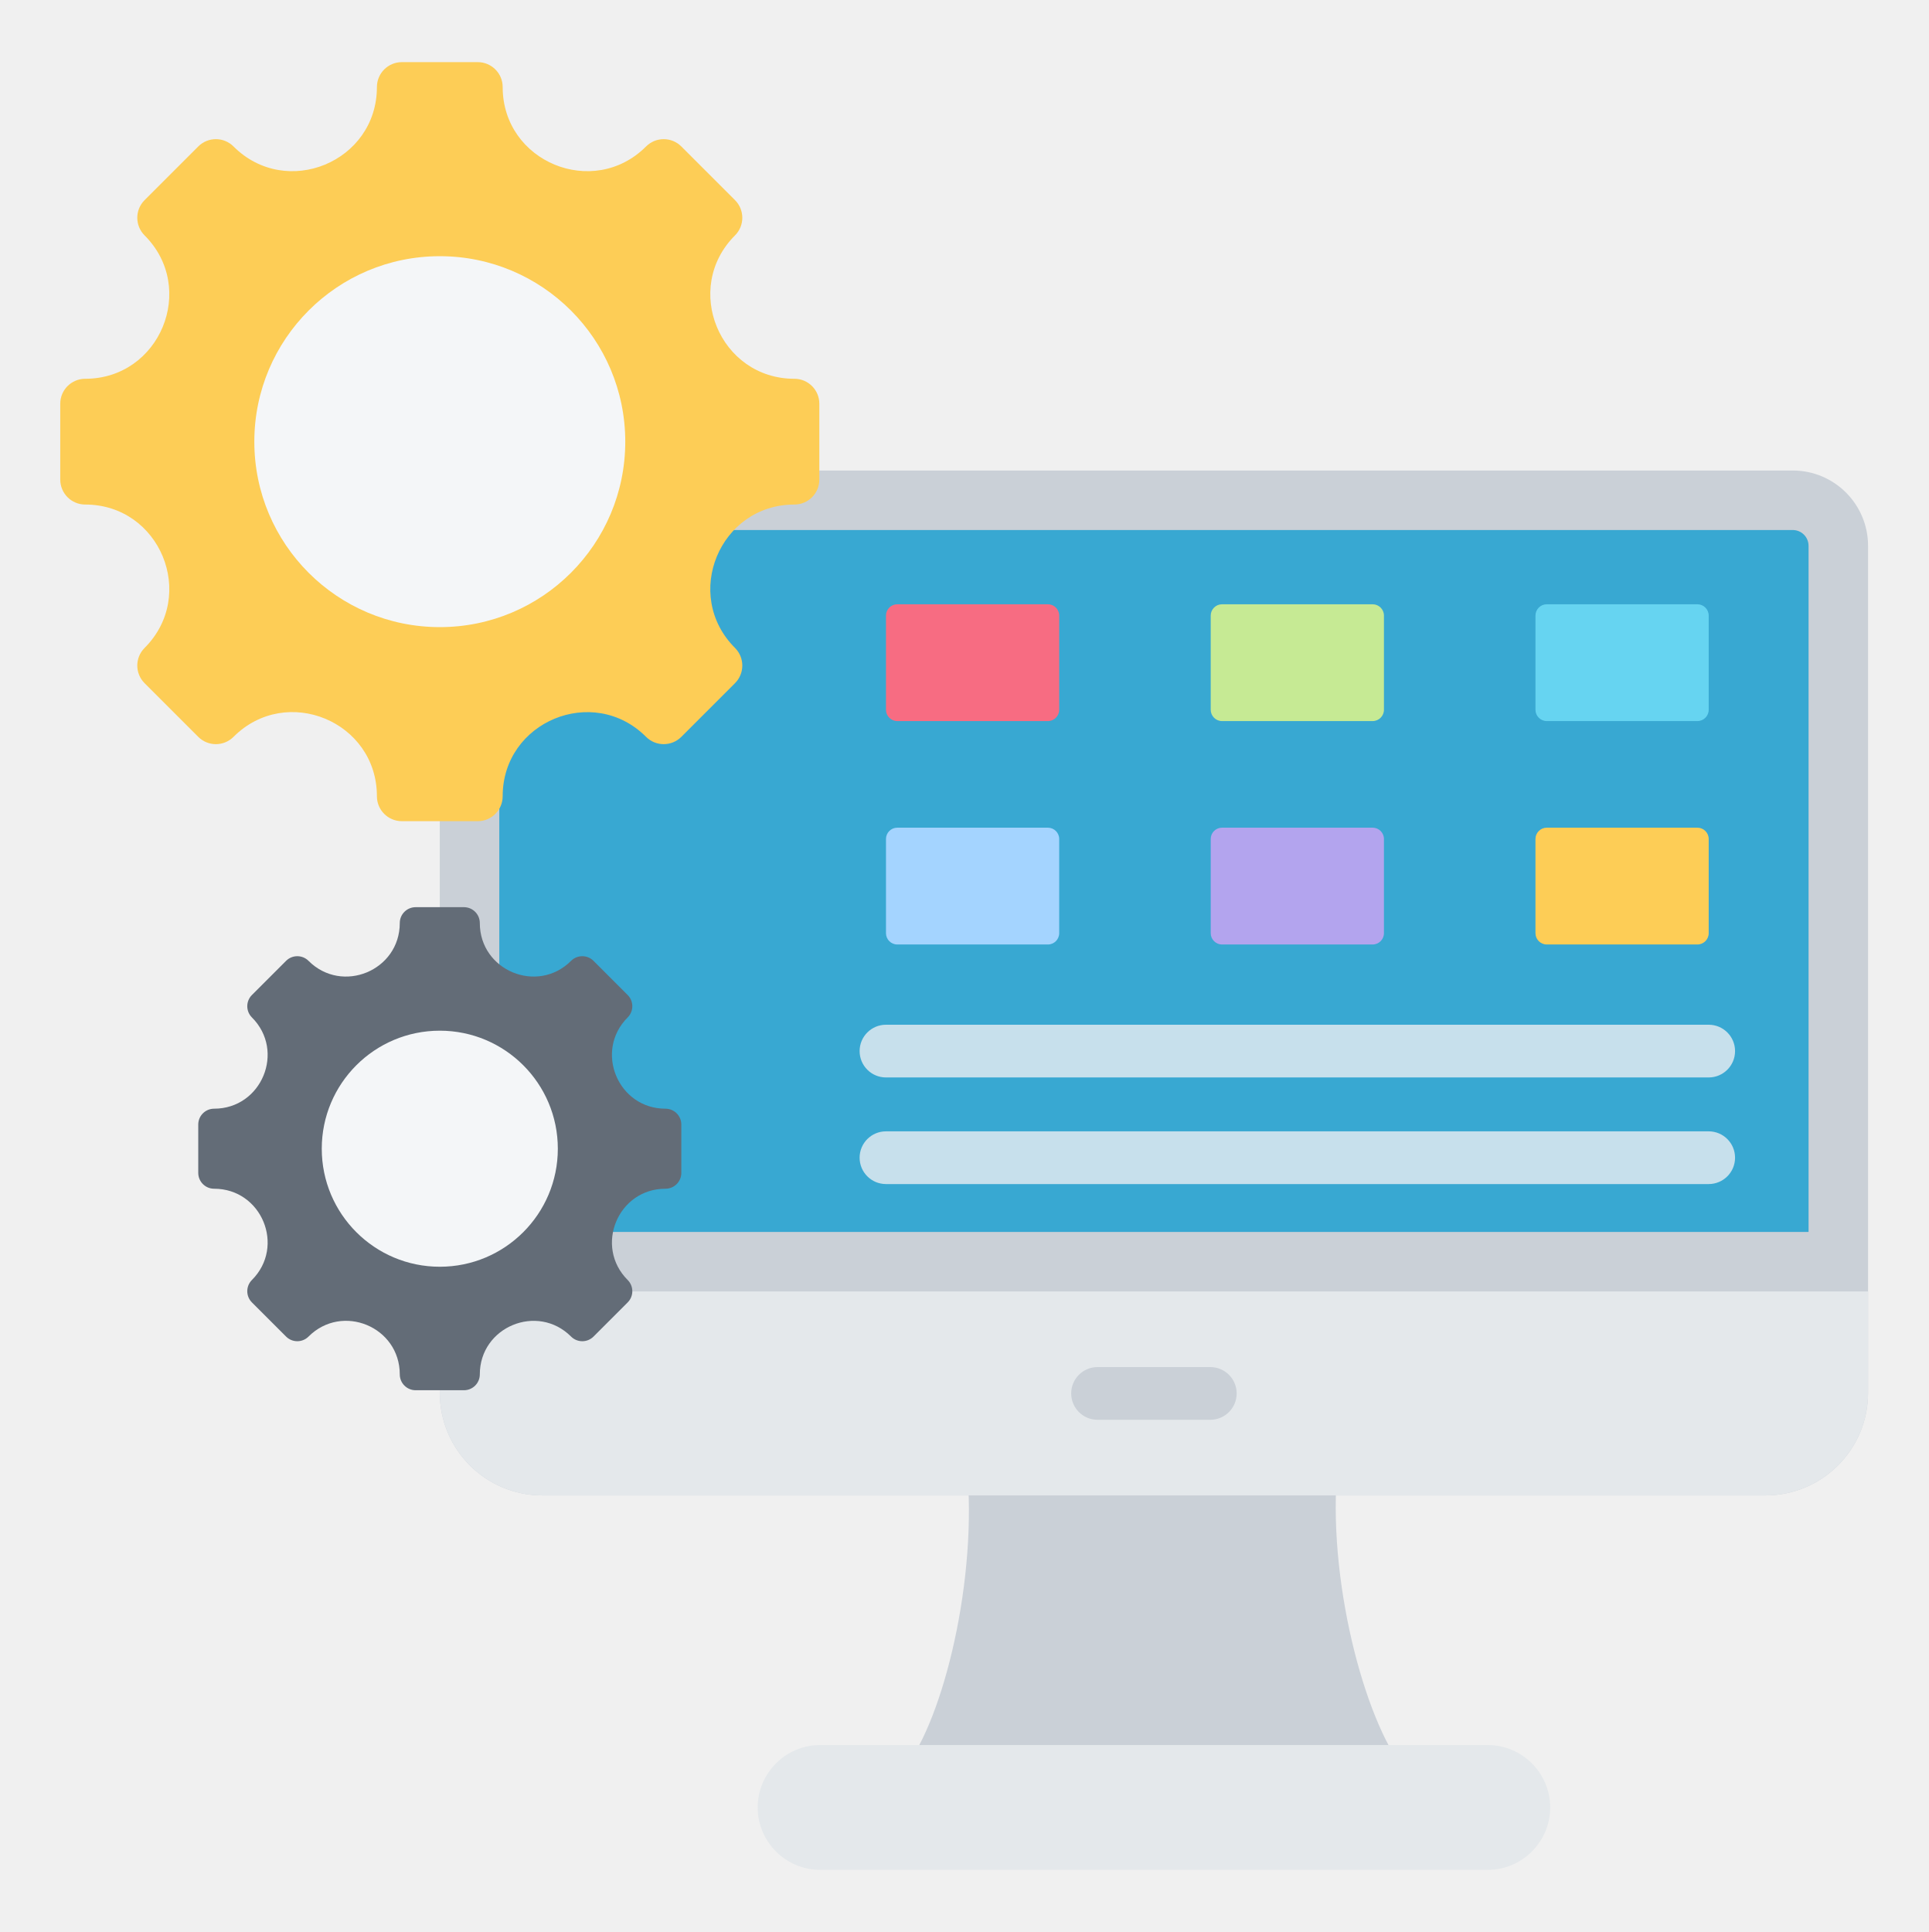
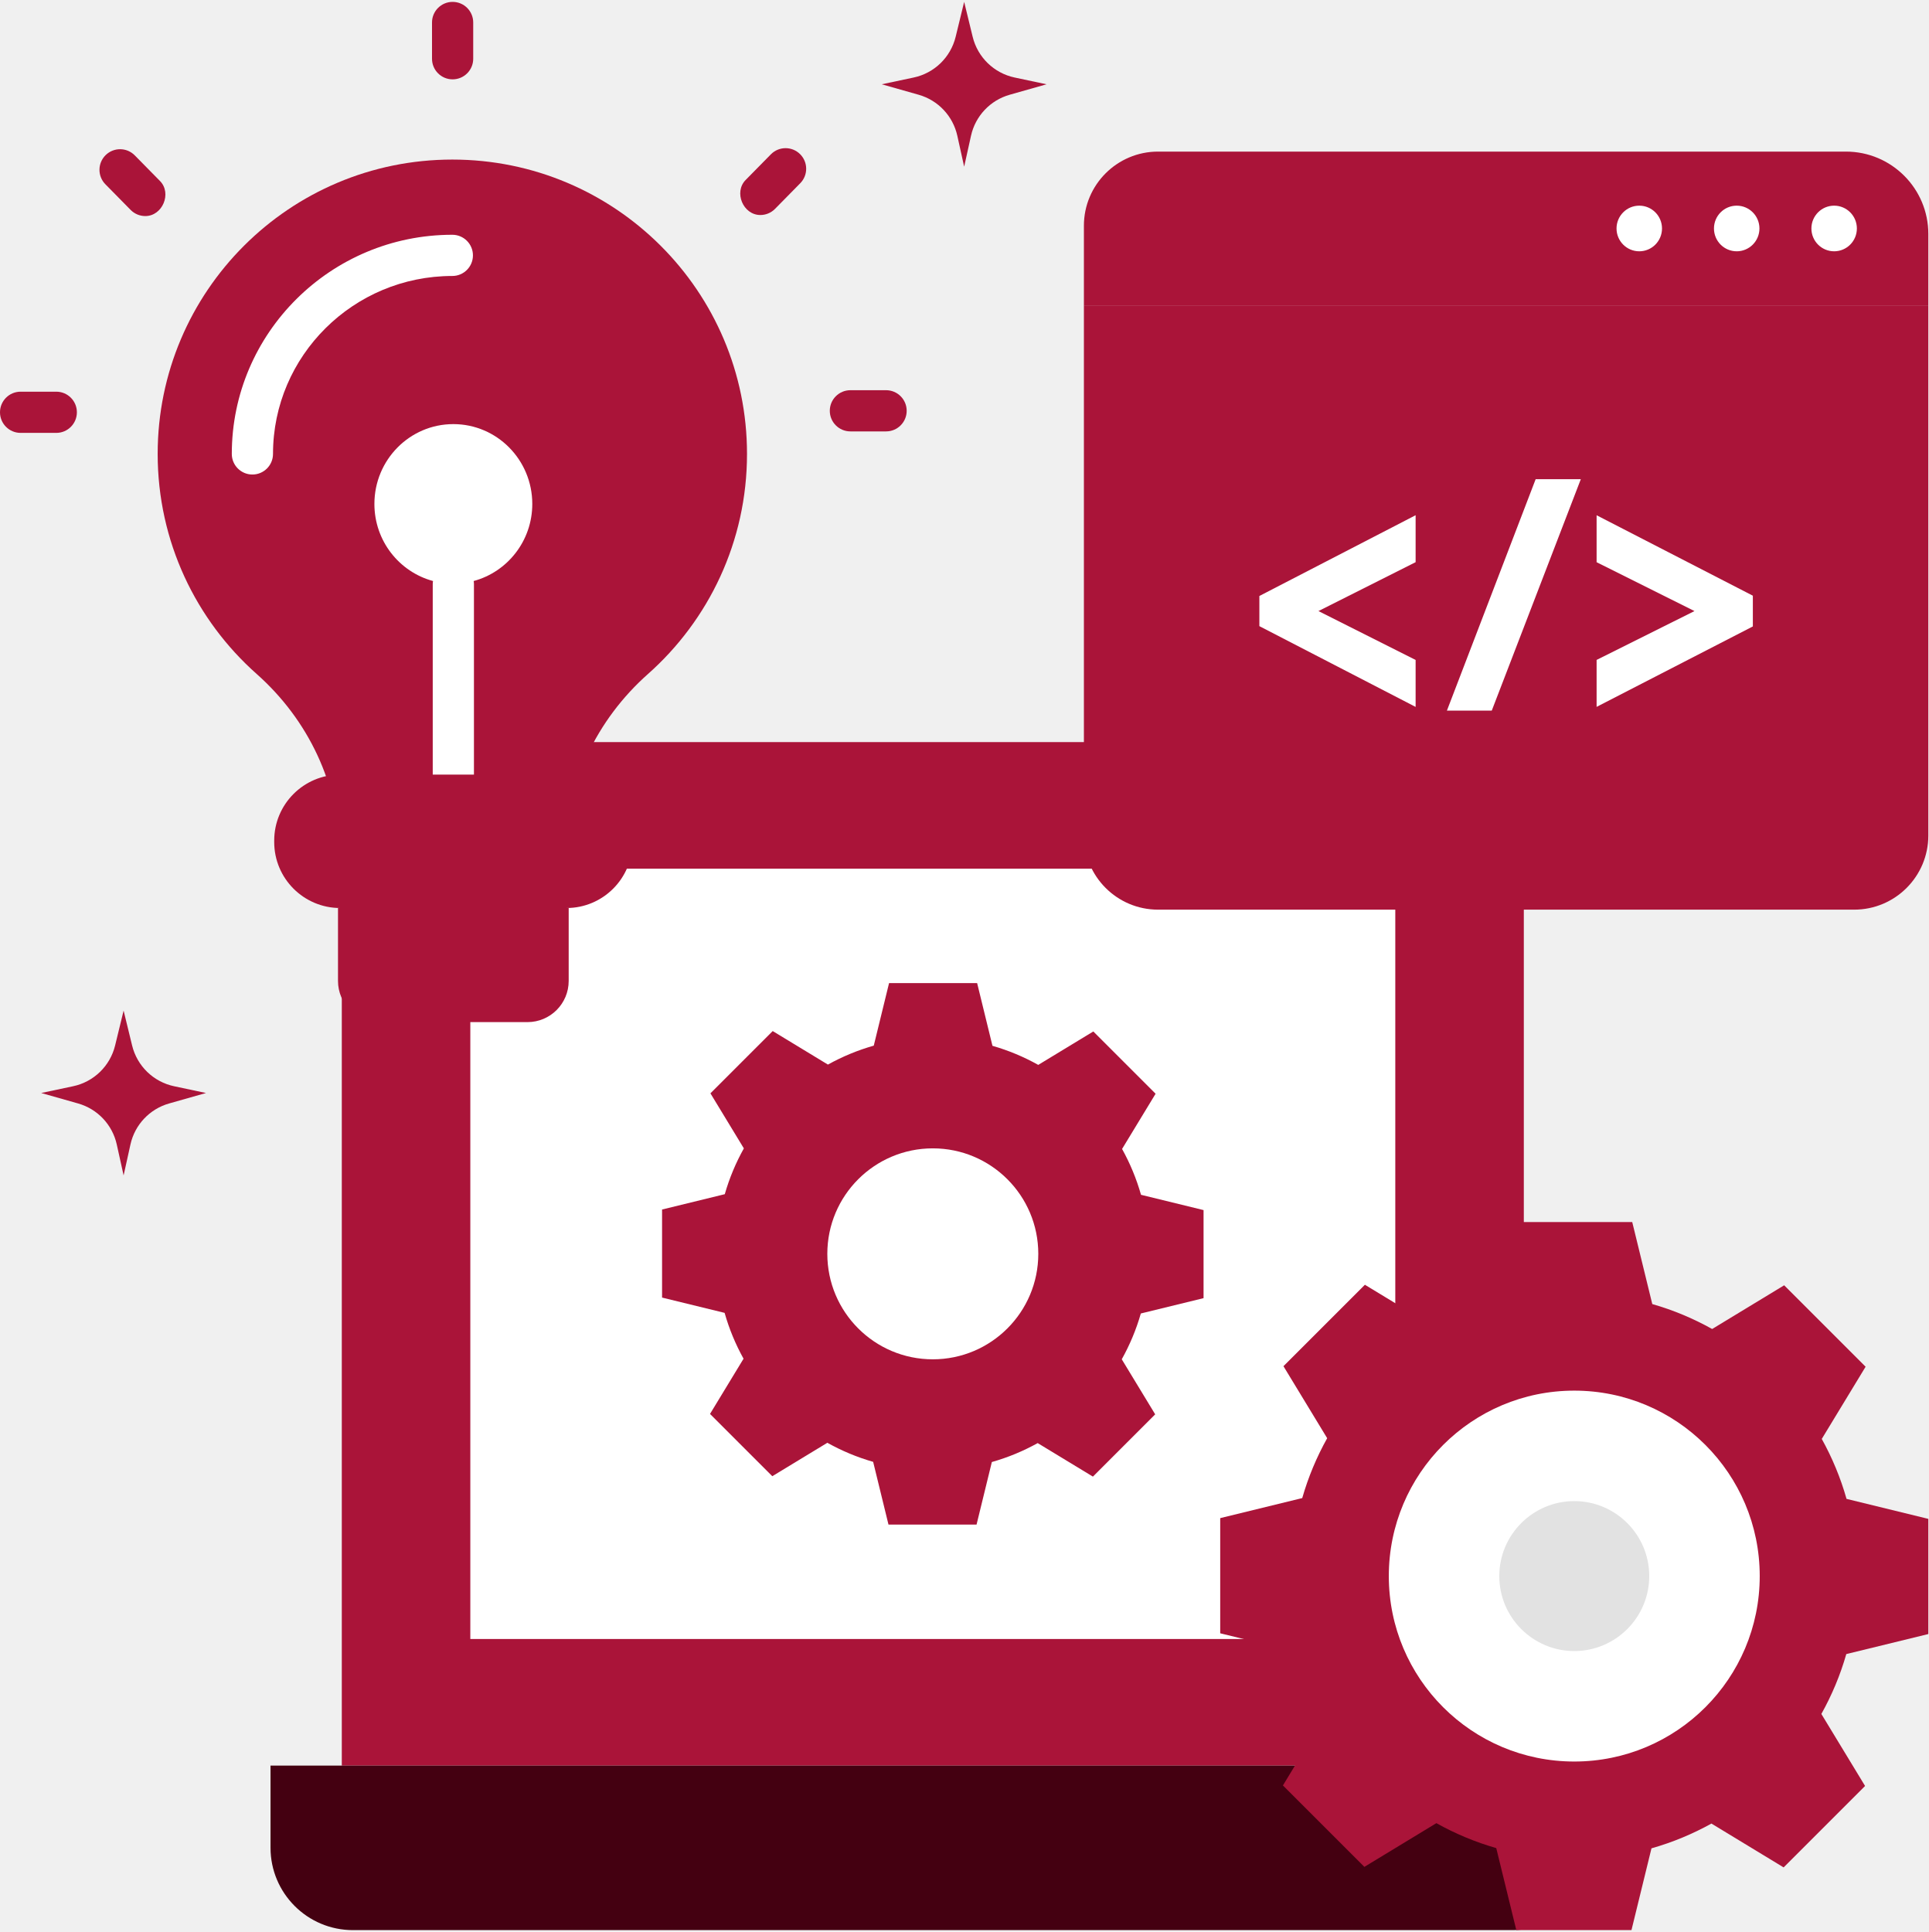
<svg xmlns="http://www.w3.org/2000/svg" width="512" height="513" viewBox="0 0 512 513" fill="none">
-   <path fill-rule="evenodd" clip-rule="evenodd" d="M371.738 468.432H241.039C251.47 453.671 260.12 415.638 256.373 386.297H355.483C351.737 415.638 361.311 453.671 371.738 468.432Z" fill="#CAD0D7" />
-   <path fill-rule="evenodd" clip-rule="evenodd" d="M217.747 463.356H395.029C404.144 463.356 411.601 470.813 411.601 479.928C411.601 489.043 404.144 496.5 395.029 496.5H217.747C208.632 496.5 201.175 489.043 201.175 479.928C201.175 470.814 208.632 463.356 217.747 463.356Z" fill="#E4E8EB" />
-   <path fill-rule="evenodd" clip-rule="evenodd" d="M476.002 124.934C487.045 124.934 496 133.89 496 144.937V369.848C496 384.884 483.812 397.073 468.775 397.073H143.995C128.958 397.073 116.77 384.885 116.77 369.848V152.159C116.77 137.122 128.958 124.934 143.995 124.934H476.002Z" fill="#CAD0D7" />
-   <path fill-rule="evenodd" clip-rule="evenodd" d="M132.572 327.118H480.2C480.2 266.391 480.2 205.664 480.2 144.937C480.2 142.614 478.327 140.735 476.003 140.735H143.996C137.681 140.735 132.572 145.844 132.572 152.159V327.118Z" fill="#38A8D2" />
-   <path fill-rule="evenodd" clip-rule="evenodd" d="M496.001 342.919V369.848C496.001 384.884 483.813 397.073 468.776 397.073H143.996C128.959 397.073 116.771 384.885 116.771 369.848V342.919H496.001Z" fill="#E4E8EB" />
-   <path fill-rule="evenodd" clip-rule="evenodd" d="M291.418 376.996C287.552 376.996 284.418 373.862 284.418 369.996C284.418 366.13 287.552 362.996 291.418 362.996H321.353C325.219 362.996 328.353 366.13 328.353 369.996C328.353 373.862 325.219 376.996 321.353 376.996H291.418Z" fill="#CAD0D7" />
-   <path fill-rule="evenodd" clip-rule="evenodd" d="M210.926 133.969C191.081 133.969 181.124 158.011 195.156 172.043C197.741 174.628 197.741 178.82 195.156 181.405L180.904 195.656C178.319 198.241 174.127 198.241 171.542 195.656C157.51 181.624 133.468 191.581 133.468 211.426C133.468 215.083 130.504 218.045 126.849 218.045H106.695C103.04 218.045 100.076 215.083 100.076 211.426C100.076 191.557 76.052 181.606 62.002 195.656C59.417 198.241 55.225 198.241 52.641 195.656L38.39 181.405C35.805 178.82 35.805 174.628 38.39 172.043C52.422 158.011 42.465 133.969 22.619 133.969C18.962 133.969 15.999 131.004 15.999 127.35V107.196C15.999 103.541 18.961 100.577 22.619 100.577C42.464 100.577 52.422 76.535 38.39 62.503C35.805 59.918 35.805 55.726 38.39 53.141L52.641 38.89C55.225 36.305 59.418 36.305 62.002 38.89C76.034 52.922 100.076 42.964 100.076 23.119C100.076 19.462 103.04 16.499 106.695 16.499H126.849C130.504 16.499 133.468 19.461 133.468 23.119C133.468 42.964 157.51 52.922 171.542 38.89C174.127 36.305 178.319 36.305 180.904 38.89L195.156 53.141C197.741 55.725 197.741 59.918 195.156 62.503C181.124 76.534 191.081 100.577 210.926 100.577C214.583 100.577 217.545 103.541 217.545 107.196V127.35C217.546 131.005 214.584 133.969 210.926 133.969Z" fill="#FDCD56" />
-   <path d="M116.773 166.519C143.971 166.519 166.019 144.471 166.019 117.273C166.019 90.075 143.971 68.027 116.773 68.027C89.575 68.027 67.527 90.075 67.527 117.273C67.527 144.471 89.575 166.519 116.773 166.519Z" fill="#F4F6F8" />
-   <path fill-rule="evenodd" clip-rule="evenodd" d="M176.692 315.641C164.062 315.641 157.726 330.941 166.656 339.871C168.301 341.516 168.301 344.184 166.656 345.829L157.587 354.898C155.942 356.543 153.274 356.543 151.629 354.898C142.699 345.968 127.399 352.305 127.399 364.934C127.399 367.261 125.512 369.147 123.187 369.147H110.36C108.034 369.147 106.147 367.262 106.147 364.934C106.147 352.289 90.858 345.957 81.917 354.898C80.272 356.543 77.604 356.543 75.959 354.898L66.889 345.829C65.244 344.184 65.244 341.516 66.889 339.871C75.819 330.941 69.482 315.641 56.852 315.641C54.525 315.641 52.639 313.754 52.639 311.428V298.602C52.639 296.276 54.524 294.389 56.852 294.389C69.482 294.389 75.818 279.088 66.889 270.159C65.244 268.514 65.244 265.846 66.889 264.201L75.959 255.131C77.604 253.486 80.272 253.486 81.917 255.131C90.847 264.061 106.147 257.724 106.147 245.094C106.147 242.767 108.033 240.882 110.36 240.882H123.186C125.512 240.882 127.398 242.767 127.398 245.094C127.398 257.724 142.698 264.06 151.628 255.131C153.273 253.486 155.941 253.486 157.586 255.131L166.655 264.201C168.3 265.846 168.3 268.514 166.655 270.159C157.725 279.089 164.062 294.389 176.691 294.389C179.018 294.389 180.903 296.276 180.903 298.602V311.428C180.905 313.754 179.019 315.641 176.692 315.641Z" fill="#636C77" />
-   <path d="M116.773 336.356C134.082 336.356 148.113 322.325 148.113 305.016C148.113 287.707 134.082 273.676 116.773 273.676C99.465 273.676 85.433 287.707 85.433 305.016C85.433 322.325 99.465 336.356 116.773 336.356Z" fill="#F4F6F8" />
-   <path fill-rule="evenodd" clip-rule="evenodd" d="M324.466 160.452H364.46C366.112 160.452 367.46 161.8 367.46 163.452V188.466C367.46 190.118 366.112 191.466 364.46 191.466H324.466C322.814 191.466 321.466 190.118 321.466 188.466V163.452C321.466 161.8 322.814 160.452 324.466 160.452Z" fill="#C6EA94" />
-   <path fill-rule="evenodd" clip-rule="evenodd" d="M410.691 160.452H450.685C452.337 160.452 453.685 161.8 453.685 163.452V188.466C453.685 190.118 452.337 191.466 450.685 191.466H410.691C409.039 191.466 407.691 190.118 407.691 188.466V163.452C407.691 161.8 409.039 160.452 410.691 160.452Z" fill="#66D4F1" />
-   <path fill-rule="evenodd" clip-rule="evenodd" d="M238.241 160.452H278.235C279.887 160.452 281.235 161.8 281.235 163.452V188.466C281.235 190.118 279.887 191.466 278.235 191.466H238.241C236.589 191.466 235.241 190.118 235.241 188.466V163.452C235.241 161.8 236.589 160.452 238.241 160.452Z" fill="#F76C82" />
-   <path fill-rule="evenodd" clip-rule="evenodd" d="M324.466 219.773H364.46C366.112 219.773 367.46 221.121 367.46 222.773V247.787C367.46 249.439 366.112 250.787 364.46 250.787H324.466C322.814 250.787 321.466 249.439 321.466 247.787V222.773C321.466 221.12 322.814 219.773 324.466 219.773Z" fill="#B3A4EE" />
-   <path fill-rule="evenodd" clip-rule="evenodd" d="M410.691 219.773H450.685C452.337 219.773 453.685 221.121 453.685 222.773V247.787C453.685 249.439 452.337 250.787 450.685 250.787H410.691C409.039 250.787 407.691 249.439 407.691 247.787V222.773C407.691 221.12 409.039 219.773 410.691 219.773Z" fill="#FDCD56" />
-   <path fill-rule="evenodd" clip-rule="evenodd" d="M238.241 219.773H278.235C279.887 219.773 281.235 221.121 281.235 222.773V247.787C281.235 249.439 279.887 250.787 278.235 250.787H238.241C236.589 250.787 235.241 249.439 235.241 247.787V222.773C235.241 221.12 236.589 219.773 238.241 219.773Z" fill="#A4D4FF" />
-   <path fill-rule="evenodd" clip-rule="evenodd" d="M235.241 286.094C231.375 286.094 228.241 282.96 228.241 279.094C228.241 275.228 231.375 272.094 235.241 272.094H453.685C457.551 272.094 460.685 275.228 460.685 279.094C460.685 282.96 457.551 286.094 453.685 286.094H235.241ZM235.241 314.402C231.375 314.402 228.241 311.268 228.241 307.402C228.241 303.536 231.375 300.402 235.241 300.402H453.685C457.551 300.402 460.685 303.536 460.685 307.402C460.685 311.268 457.551 314.402 453.685 314.402H235.241Z" fill="#C7E0EC" />
+   <g clip-path="url(#clip0_2_147)">
+     <path d="M404.599 219.167V468.808H90.752V219.167C90.752 206.951 100.655 197.048 112.871 197.048H382.48C394.696 197.048 404.599 206.951 404.599 219.167Z" fill="#AA1439" />
+     <path d="M124.877 230.657H370.472V435.199H124.877V230.657Z" fill="white" />
+     <path d="M423.524 468.809H71.828V490.62C71.828 502.704 81.624 512.5 93.708 512.5H401.643C413.728 512.5 423.524 502.704 423.524 490.62V468.809Z" fill="#440011" />
+     <path d="M492.308 241.539H307.484C296.609 241.539 287.792 232.723 287.792 221.847V81.08H512V221.847C512 232.723 503.183 241.539 492.308 241.539Z" fill="#AA1439" />
+     <path d="M334.383 166.258L375.869 187.705V175.235L350.069 162.255L375.869 149.274V136.805L334.383 158.252V166.258Z" fill="white" />
+     <path d="M384.176 188.691H396.084L419.73 127.239H407.74L384.176 188.691Z" fill="white" />
+     <path d="M423.923 136.815V149.281L449.91 162.255L423.923 175.229V187.695L465.108 166.491L465.408 166.337V158.173L423.923 136.815Z" fill="white" />
+     <path d="M512 81.08H287.792V59.947C287.792 49.071 296.609 40.254 307.484 40.254H490.12C502.204 40.254 512 50.05 512 62.135V81.08Z" fill="#AA1439" />
+     <path d="M486.992 66.726C490.326 66.726 493.029 64.014 493.029 60.668C493.029 57.322 490.326 54.609 486.992 54.609C483.658 54.609 480.955 57.322 480.955 60.668C480.955 64.014 483.658 66.726 486.992 66.726Z" fill="white" />
+     <path d="M461.122 66.726C464.456 66.726 467.159 64.014 467.159 60.668C467.159 57.322 464.456 54.609 461.122 54.609C457.788 54.609 455.085 57.322 455.085 60.668C455.085 64.014 457.788 66.726 461.122 66.726Z" fill="white" />
+     <path d="M435.251 66.726C438.585 66.726 441.288 64.014 441.288 60.668C441.288 57.322 438.585 54.609 435.251 54.609C431.917 54.609 429.214 57.322 429.214 60.668C429.214 64.014 431.917 66.726 435.251 66.726Z" fill="white" />
+     <path d="M319.562 344.696V321.313L302.955 317.253C301.743 312.97 300.044 308.894 297.927 305.08L306.829 290.418L290.294 273.883L275.672 282.76C271.865 280.631 267.793 278.92 263.515 277.695L259.444 261.041H236.059L231.999 277.648C227.716 278.861 223.64 280.56 219.826 282.677L205.164 273.775L188.629 290.309L197.506 304.931C195.377 308.738 193.666 312.81 192.442 317.089L175.788 321.16V344.544L192.395 348.604C193.607 352.887 195.306 356.965 197.423 360.777L188.521 375.439L205.056 391.974L219.677 383.097C223.485 385.226 227.556 386.937 231.835 388.162L235.906 404.816H259.291L263.351 388.209C267.634 386.997 271.711 385.298 275.524 383.181L290.186 392.083L306.721 375.548L297.844 360.926C299.973 357.119 301.684 353.047 302.908 348.768L319.562 344.696Z" fill="#AA1439" />
+     <path d="M247.675 360.936C263.144 360.936 275.683 348.396 275.683 332.928C275.683 317.46 263.144 304.92 247.675 304.92C232.207 304.92 219.667 317.46 219.667 332.928C219.667 348.396 232.207 360.936 247.675 360.936Z" fill="white" />
+     <path d="M198.342 120.529C198.342 77.362 163.313 42.37 120.103 42.37C76.892 42.37 41.863 77.363 41.863 120.529C41.863 143.781 52.029 164.657 68.163 178.971C81.837 191.103 90.119 208.317 90.119 226.766V244.628H150.086V226.766C150.086 208.316 158.368 191.103 172.042 178.971C188.176 164.657 198.342 143.781 198.342 120.529Z" fill="#AA1439" />
+     <path d="M67.016 125.999C63.995 125.999 61.546 123.55 61.546 120.529C61.546 88.442 87.815 62.338 120.103 62.338C123.124 62.338 125.573 64.788 125.573 67.808C125.573 70.829 123.124 73.278 120.103 73.278C93.847 73.278 72.487 94.475 72.487 120.529C72.487 123.55 70.038 125.999 67.016 125.999Z" fill="white" />
+     <path d="M141.33 133.811C141.33 122.103 131.945 112.613 120.369 112.613C108.794 112.613 99.409 122.103 99.409 133.811C99.409 143.629 106.017 151.864 114.974 154.275C114.941 154.518 114.899 154.759 114.899 155.01V205.684C114.899 208.705 117.348 211.154 120.369 211.154C123.391 211.154 125.84 208.705 125.84 205.684V155.01C125.84 154.759 125.798 154.518 125.765 154.275C134.722 151.864 141.33 143.629 141.33 133.811Z" fill="white" />
+     <path d="M150.412 205.684H90.326C80.65 205.684 72.807 213.527 72.807 223.202V223.585C72.807 233.261 80.65 241.104 90.326 241.104H150.412C160.088 241.104 167.931 233.261 167.931 223.585V223.202C167.931 213.528 160.088 205.684 150.412 205.684Z" fill="#AA1439" />
+     <path d="M150.995 241.104H89.744V260.46C89.744 266.503 94.642 271.4 100.684 271.4H140.055C146.098 271.4 150.995 266.503 150.995 260.46V241.104Z" fill="#AA1439" />
+     <path d="M120.176 21.07C117.154 21.07 114.706 18.62 114.706 15.6V5.97C114.706 2.95 117.154 0.5 120.176 0.5C123.197 0.5 125.646 2.95 125.646 5.97V15.6C125.646 18.62 123.196 21.07 120.176 21.07Z" fill="#AA1439" />
+     <path d="M38.581 57.37C37.167 57.37 35.753 56.824 34.682 55.737L27.983 48.928C25.863 46.775 25.892 43.311 28.046 41.192C30.198 39.074 33.66 39.1 35.782 41.254L42.482 48.063C45.689 51.326 43.147 57.37 38.581 57.37Z" fill="#AA1439" />
+     <path d="M14.944 114.944H5.47C2.448 114.944 0 112.495 0 109.474C0 106.453 2.448 104.004 5.47 104.004H14.944C17.966 104.004 20.414 106.453 20.414 109.474C20.414 112.495 17.966 114.944 14.944 114.944Z" fill="#AA1439" />
+     <path d="M235.267 114.55H225.794C222.773 114.55 220.324 112.101 220.324 109.08C220.324 106.06 222.773 103.61 225.794 103.61H235.267C238.289 103.61 240.737 106.06 240.737 109.08C240.737 112.101 238.289 114.55 235.267 114.55Z" fill="#AA1439" />
+     <path d="M201.882 57.092C197.316 57.092 194.774 51.047 197.983 47.786L204.683 40.976C206.804 38.822 210.267 38.796 212.419 40.914C214.573 43.033 214.6 46.497 212.482 48.65L205.783 55.459C204.71 56.547 203.297 57.092 201.882 57.092Z" fill="#AA1439" />
+     <path d="M512 433.883V403.304L490.283 397.995C488.697 392.394 486.475 387.062 483.706 382.077L495.348 362.903L473.725 341.28L454.604 352.888C449.627 350.104 444.301 347.867 438.706 346.266L433.382 324.487H402.803L397.493 346.204C391.893 347.789 386.561 350.011 381.576 352.78L362.402 341.139L340.779 362.762L352.387 381.882C349.603 386.86 347.366 392.185 345.765 397.78L323.985 403.105V433.684L345.703 438.993C347.288 444.593 349.51 449.925 352.279 454.911L340.637 474.085L362.261 495.708L381.381 484.099C386.359 486.884 391.684 489.121 397.279 490.721L402.604 512.5H433.182L438.492 490.783C444.092 489.197 449.424 486.975 454.41 484.206L473.583 495.848L495.207 474.225L483.598 455.105C486.382 450.127 488.62 444.801 490.22 439.206L512 433.883Z" fill="#AA1439" />
+     <path d="M417.993 467.735C445.189 467.735 467.235 445.689 467.235 418.493C467.235 391.298 445.189 369.252 417.993 369.252C390.798 369.252 368.751 391.298 368.751 418.493C368.751 445.689 390.798 467.735 417.993 467.735Z" fill="white" />
+     <path d="M417.993 438.401C407.016 438.401 398.085 429.471 398.085 418.493C398.085 407.516 407.016 398.585 417.993 398.585C428.971 398.585 437.901 407.516 437.901 418.493C437.901 429.471 428.971 438.401 417.993 438.401Z" fill="#E2E2E2" />
+     <path d="M269.405 20.584L277.88 22.38L268.079 25.16C262.917 26.624 258.976 30.804 257.817 36.044L256 44.261L254.183 36.044C253.024 30.804 249.083 26.624 243.921 25.16L234.12 22.38L242.595 20.584C248.083 19.421 252.416 15.216 253.743 9.765L256 0.5L258.257 9.766C259.584 15.216 263.918 19.421 269.405 20.584Z" fill="#AA1439" />
+     <path d="M46.225 288.427L54.701 290.223L44.899 293.003C39.738 294.467 35.796 298.647 34.637 303.886L32.82 312.103L31.003 303.886C29.845 298.647 25.903 294.467 20.741 293.003L10.94 290.223L19.415 288.427C24.903 287.264 29.236 283.058 30.563 277.608L32.82 268.342L35.077 277.608C36.404 283.057 40.739 287.264 46.225 288.427Z" fill="#AA1439" />
+   </g>
+   <defs>
+     <clipPath id="clip0_2_147">
+       <rect width="512" height="512" fill="white" transform="translate(0 0.5)" />
+     </clipPath>
+   </defs>
</svg>
